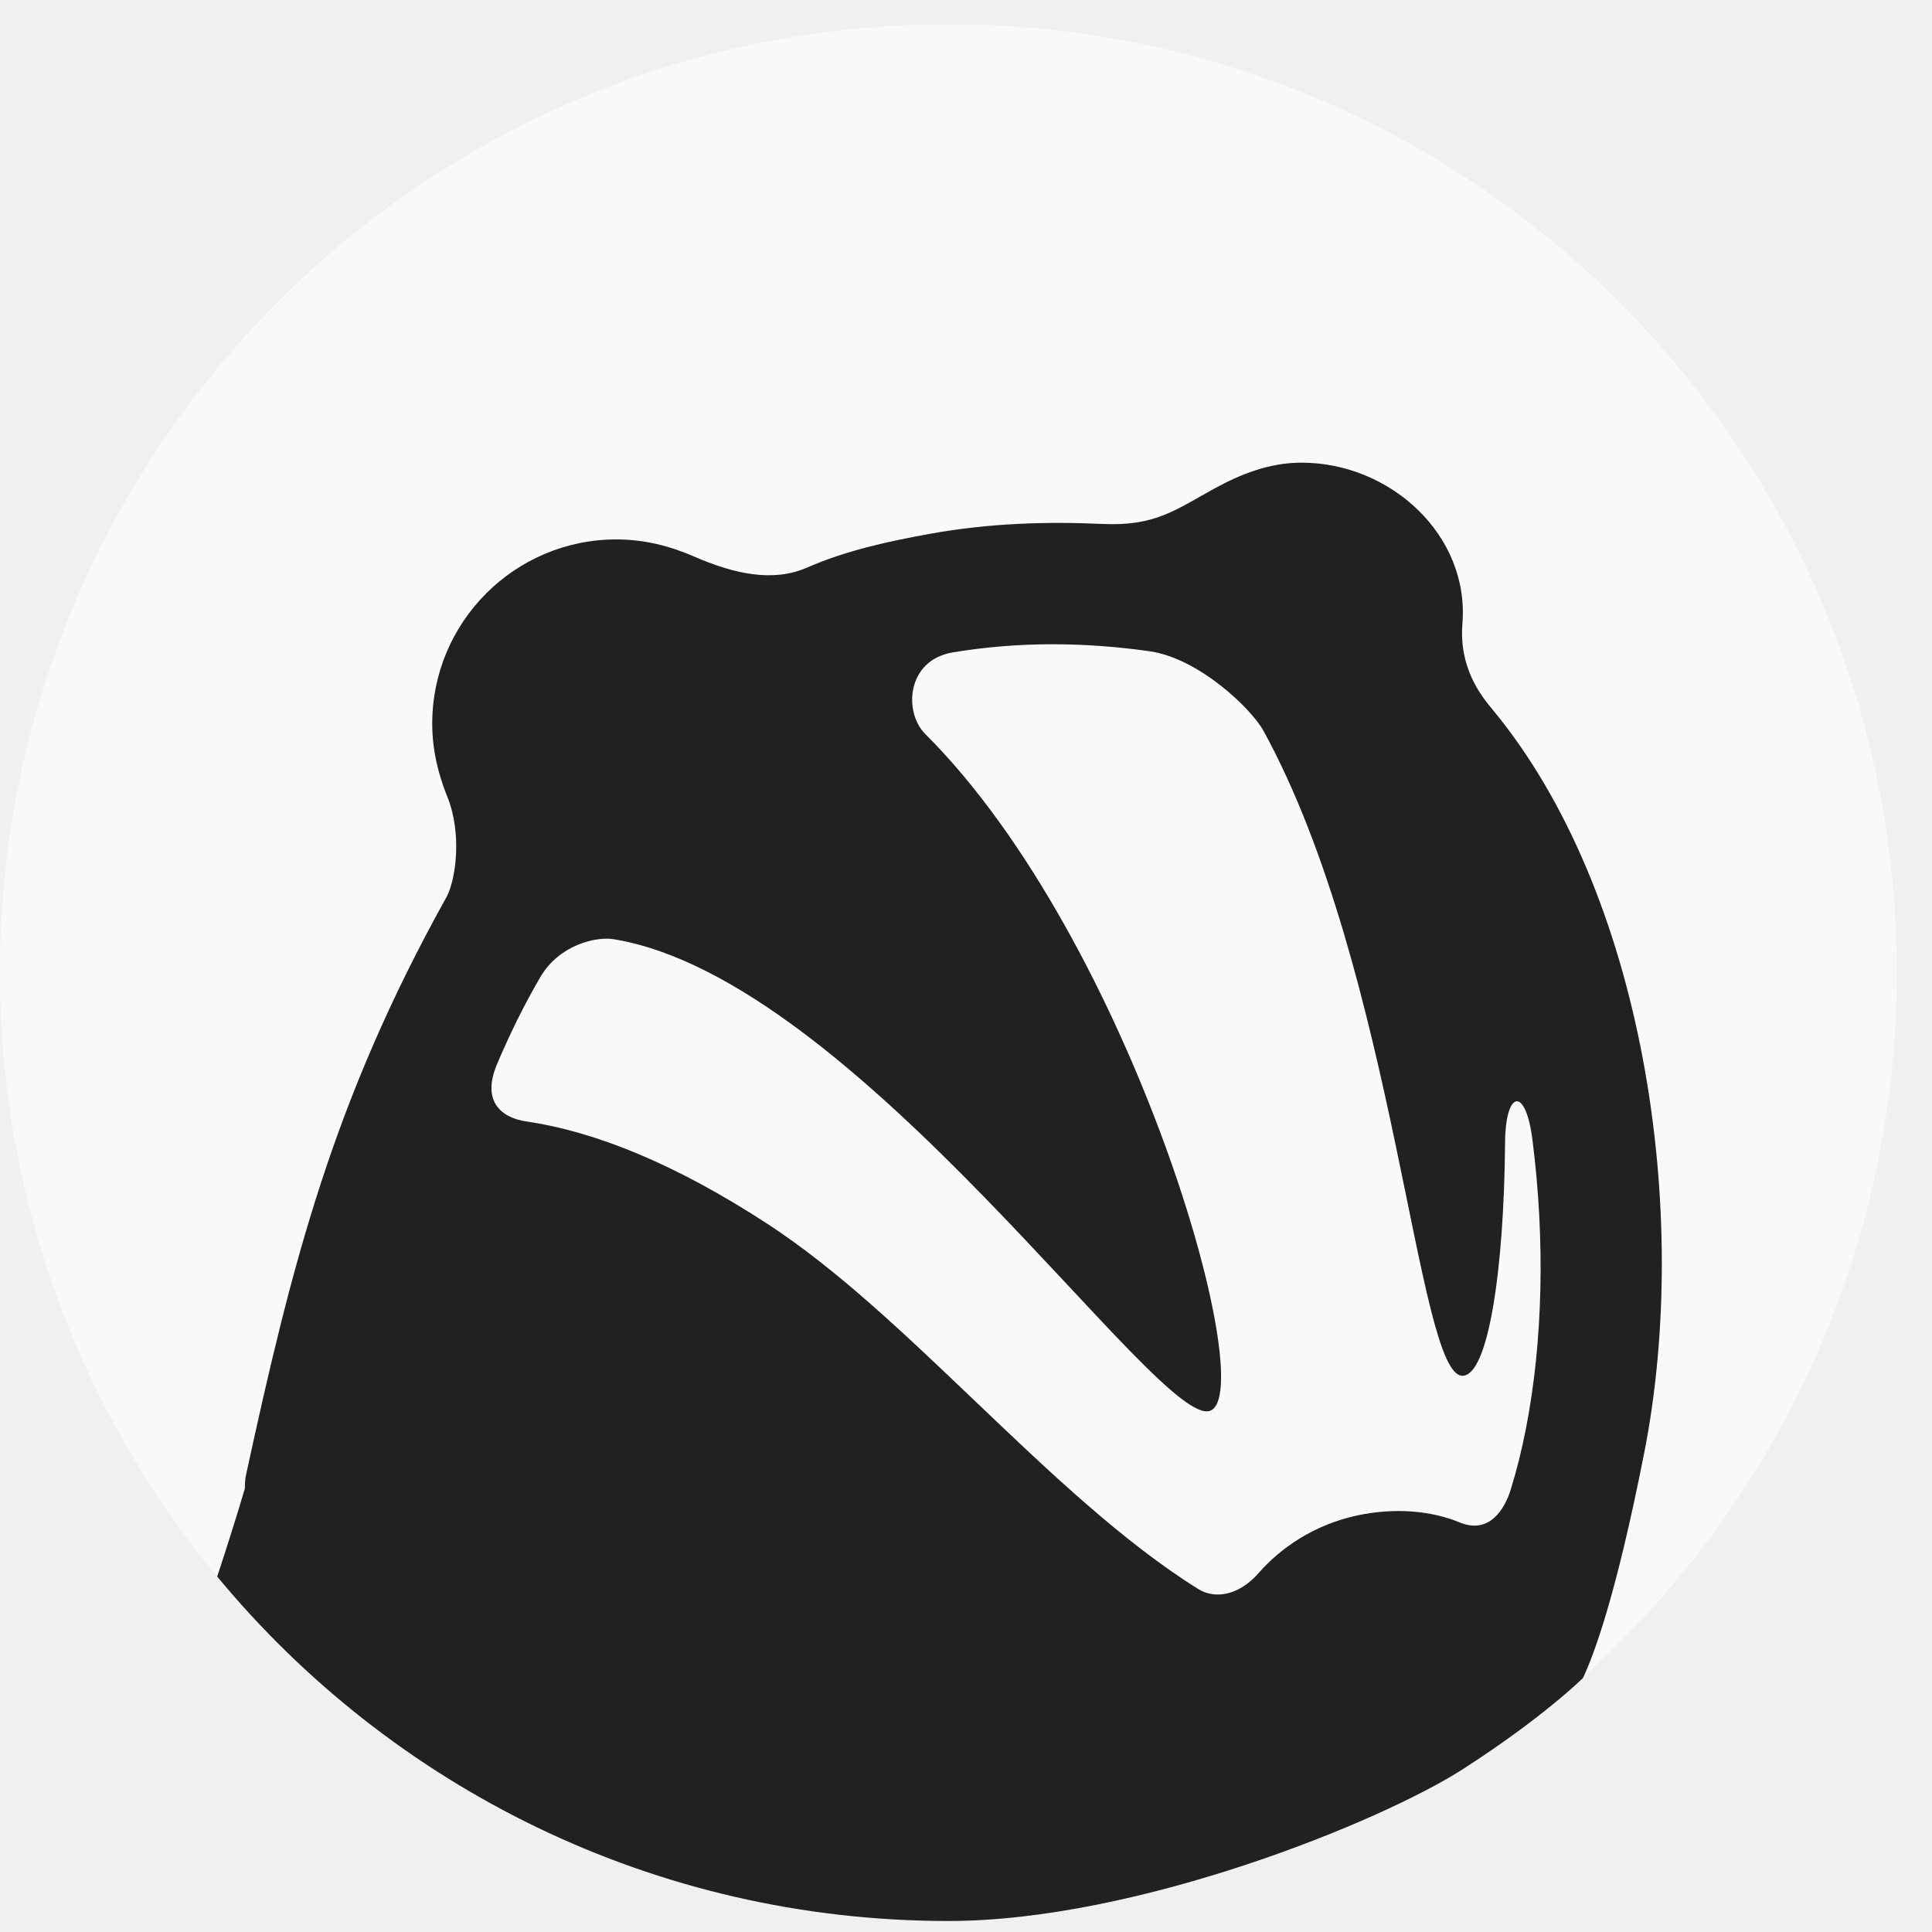
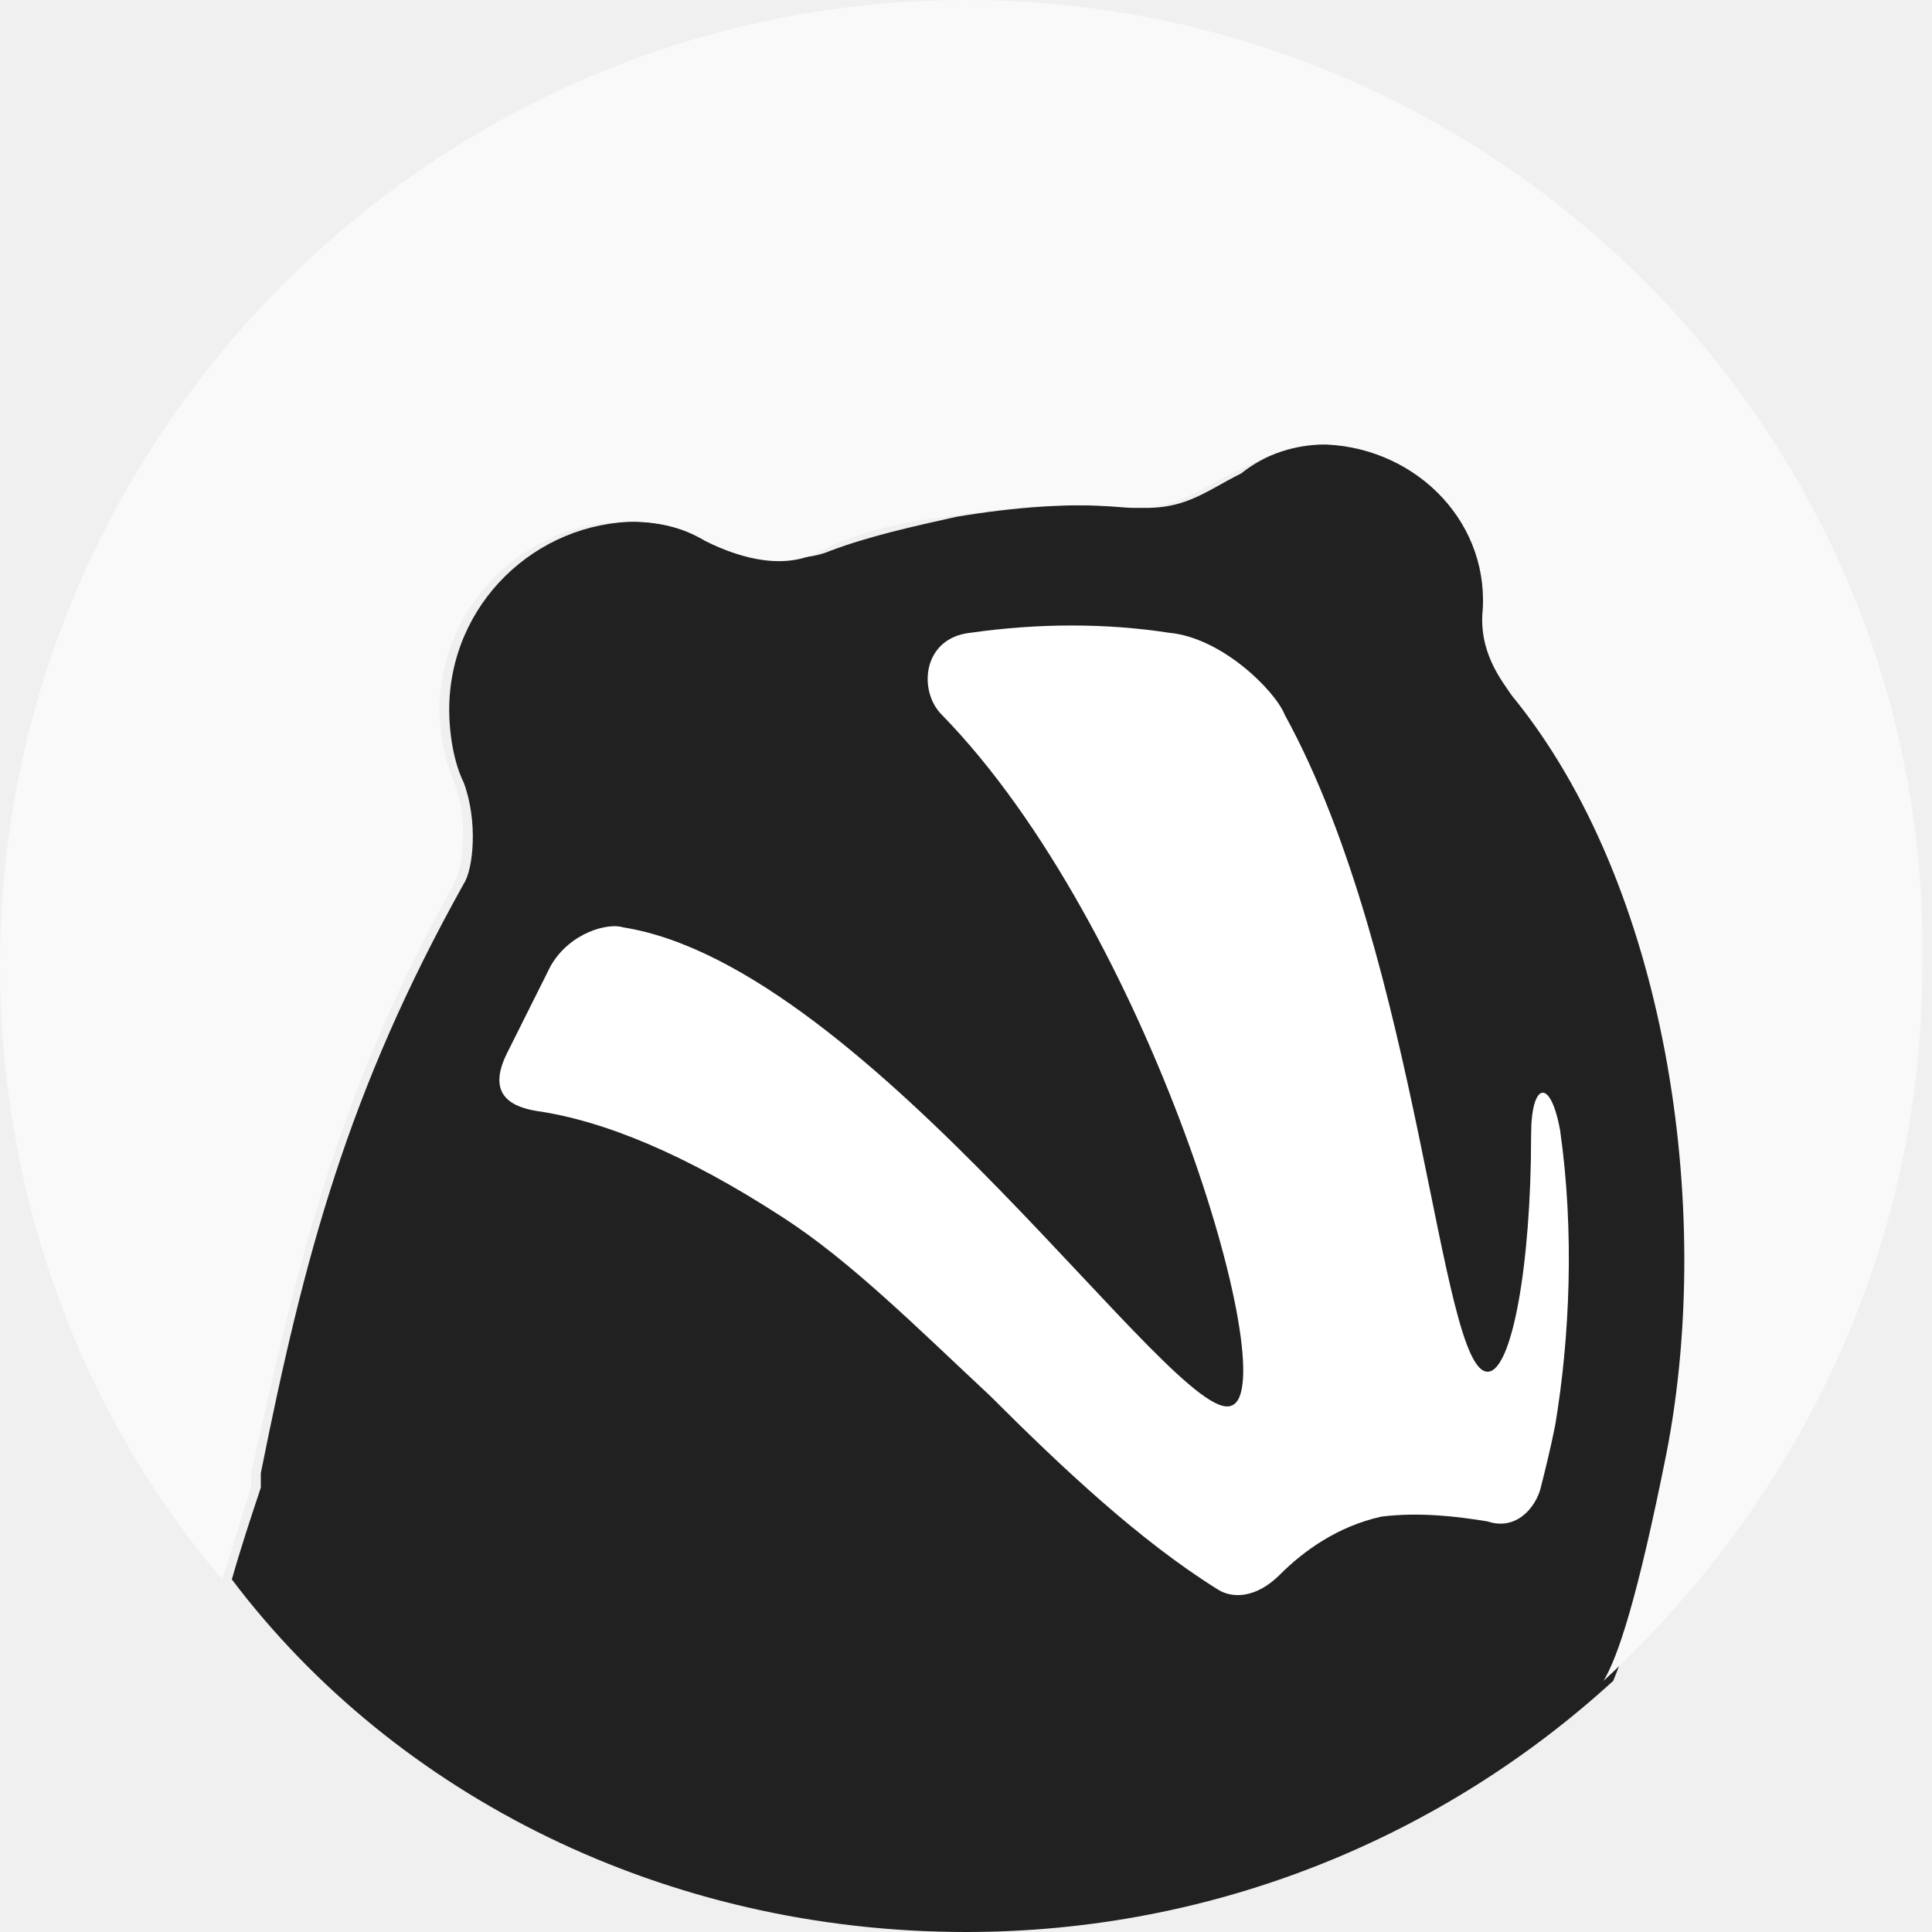
- <svg xmlns="http://www.w3.org/2000/svg" xmlns:xlink="http://www.w3.org/1999/xlink" width="40px" height="40px" viewBox="0 0 40 40" version="1.1">
-   <defs>
-     <polygon id="path-1" points="39.272 36.359 39.272 0.228 0 0.228 0 36.359 39.272 36.359" />
-   </defs>
-   <g id="Symbols" stroke="none" stroke-width="1" fill="none" fill-rule="evenodd">
-     <g id="Footer" transform="translate(-1353, -435)">
-       <g id="Badger-on-black" transform="translate(1353, 435)">
-         <g>
-           <path d="M6.318,30.791 C7.429,25.663 8.395,22.187 11.417,17.351 C14.666,12.151 23.393,10.166 28.675,14.247 C34.569,18.799 34.462,33.663 29.399,35.059 C24.151,36.507 19.512,29.202 15.227,26.399 C10.695,23.435 8.533,24.142 7.379,26.395" id="Fill-1" fill="#FFFFFF" />
-           <path d="M31.276,30.846 C31.397,30.458 31.502,30.038 31.59,29.591 C31.947,27.776 31.991,25.668 31.728,23.603 C31.585,22.475 31.169,22.575 31.161,23.657 C31.14,26.288 30.814,28.484 30.278,28.484 C29.333,28.484 28.893,20.122 26.158,15.129 C25.916,14.687 24.83,13.627 23.792,13.482 C22.495,13.3 21.126,13.272 19.724,13.508 C18.768,13.669 18.705,14.746 19.157,15.197 C23.429,19.458 26.097,28.811 25.056,29.208 C24.004,29.608 17.749,20.262 12.701,19.445 C12.342,19.387 11.58,19.559 11.19,20.224 C10.838,20.825 10.549,21.426 10.296,22.018 C9.971,22.778 10.346,23.138 10.906,23.22 C12.32,23.428 13.98,24.09 15.911,25.353 C17.329,26.281 18.706,27.594 20.164,28.985 C21.694,30.445 23.253,31.931 24.812,32.901 C25.124,33.096 25.622,33.068 26.067,32.559 C26.507,32.057 27.198,31.569 28.098,31.376 C28.894,31.205 29.649,31.283 30.22,31.519 C30.83,31.773 31.151,31.25 31.276,30.846" id="Fill-3" fill="#F9F9F9" />
-           <g id="Group-7" transform="translate(0, 0.27225)">
-             <mask id="mask-2" fill="white">
-               <use xlink:href="#path-1" />
-             </mask>
-             <g id="Clip-6" />
-             <path d="M19.636,0.228 C8.792,0.228 0,9.019 0,19.864 C0,24.615 1.688,28.973 4.497,32.369 C4.705,31.739 4.905,31.109 5.071,30.54 C5.069,30.446 5.075,30.351 5.096,30.255 C6.045,25.879 6.895,22.523 9.239,18.311 C9.441,17.949 9.57,16.98 9.263,16.225 C9.072,15.756 8.949,15.25 8.949,14.712 C8.949,12.604 10.657,10.896 12.764,10.896 C13.339,10.896 13.879,11.035 14.373,11.251 C15.185,11.605 15.997,11.792 16.711,11.479 C17.514,11.126 18.394,10.934 19.282,10.775 C20.482,10.56 21.673,10.523 22.831,10.576 C23.914,10.626 24.342,10.282 25.132,9.848 C25.678,9.548 26.275,9.306 26.945,9.306 C28.786,9.306 30.426,10.804 30.278,12.639 C30.206,13.542 30.65,14.115 30.888,14.402 C34.046,18.199 35.02,24.837 34.044,29.801 C33.443,32.856 32.15,34.934 30.372,35.754 L30.284,36.359 C35.691,32.861 39.272,26.783 39.272,19.864 C39.272,9.019 30.481,0.228 19.636,0.228" id="Fill-5" fill="#F9F9F9" mask="url(#mask-2)" />
-           </g>
-           <path d="M28.098,31.376 C27.198,31.569 26.507,32.057 26.067,32.559 C25.622,33.068 25.124,33.096 24.812,32.901 C23.252,31.931 21.694,30.445 20.164,28.985 C18.706,27.594 17.329,26.281 15.911,25.353 C13.98,24.091 12.32,23.428 10.906,23.22 C10.346,23.138 9.971,22.778 10.296,22.018 C10.549,21.426 10.838,20.825 11.19,20.225 C11.58,19.56 12.342,19.387 12.701,19.445 C17.749,20.262 24.004,29.608 25.056,29.208 C26.097,28.811 23.429,19.458 19.157,15.197 C18.705,14.746 18.768,13.669 19.723,13.508 C21.126,13.273 22.495,13.3 23.792,13.482 C24.83,13.627 25.916,14.687 26.158,15.129 C28.893,20.122 29.333,28.484 30.278,28.484 C30.814,28.484 31.14,26.288 31.161,23.657 C31.169,22.575 31.585,22.475 31.728,23.603 C31.991,25.668 31.947,27.776 31.59,29.591 C31.502,30.038 31.397,30.458 31.276,30.846 C31.151,31.25 30.83,31.773 30.22,31.52 C29.649,31.283 28.894,31.205 28.098,31.376 M30.888,14.674 C30.649,14.387 30.205,13.815 30.278,12.912 C30.425,11.077 28.786,9.579 26.945,9.579 C26.274,9.579 25.678,9.821 25.132,10.121 C24.341,10.555 23.914,10.898 22.831,10.848 C21.673,10.795 20.482,10.832 19.282,11.047 C18.394,11.206 17.514,11.399 16.71,11.751 C15.997,12.064 15.185,11.877 14.372,11.523 C13.878,11.307 13.339,11.168 12.764,11.168 C10.657,11.168 8.949,12.877 8.949,14.984 C8.949,15.522 9.072,16.029 9.262,16.497 C9.569,17.252 9.441,18.221 9.239,18.583 C6.895,22.796 6.045,26.151 5.096,30.527 C5.075,30.623 5.069,30.718 5.071,30.813 C4.904,31.381 4.704,32.011 4.497,32.641 C8.098,36.997 13.543,39.772 19.636,39.772 C23.562,39.772 28.616,37.703 30.283,36.631 C31.951,35.559 32.774,34.741 32.774,34.741 C32.98,34.301 33.442,33.128 34.043,30.073 C35.02,25.109 34.045,18.471 30.888,14.674 Z" id="Fill-8" fill="#212121" />
-         </g>
-       </g>
+ <svg xmlns="http://www.w3.org/2000/svg" width="40px" height="40px" viewBox="0 0 40 40" version="1.1">
+   <defs />
+   <g id="Page-1" stroke="none" stroke-width="1" fill="none" fill-rule="evenodd">
+     <g id="badger-footer">
+       <path d="M20,40 C25.2,40 29.9,38 33.4,34.8 C33.6,34.3 34.1,33.1 34.7,30.1 C35.7,25 34.7,18.3 31.5,14.4 C31.3,14.1 30.8,13.5 30.9,12.6 C31.1,10.7 29.4,9.2 27.5,9.2 C26.8,9.2 26.2,9.4 25.7,9.8 C24.9,10.2 24.5,10.6 23.4,10.5 C22.2,10.4 21,10.5 19.8,10.7 C18.9,10.9 18,11.1 17.2,11.4 C16.5,11.7 15.6,11.5 14.8,11.2 C14.3,11 13.7,10.8 13.2,10.8 C11.1,10.8 9.3,12.5 9.3,14.7 C9.3,15.2 9.4,15.8 9.6,16.2 C9.9,17 9.8,18 9.6,18.3 C7.2,22.6 6.3,26 5.4,30.5 L5.4,30.8 C5.2,31.4 5,32 4.8,32.7 C8.2,37.2 13.8,40 20,40 L20,40 Z" id="Shape" fill="#212121" />
+       <path d="M28.6,31.4 C27.7,31.6 27,32.1 26.5,32.6 C26,33.1 25.5,33.1 25.2,32.9 C23.6,31.9 22,30.4 20.5,28.9 C19,27.5 17.6,26.1 16.2,25.2 C14.2,23.9 12.5,23.2 11.1,23 C10.5,22.9 10.1,22.6 10.5,21.8 C10.8,21.2 11.1,20.6 11.4,20 C11.8,19.3 12.6,19.1 12.9,19.2 C18,20 24.4,29.6 25.5,29.1 C26.6,28.7 23.8,19.2 19.5,14.8 C19,14.3 19.1,13.2 20.1,13.1 C21.5,12.9 22.9,12.9 24.2,13.1 C25.3,13.2 26.4,14.3 26.6,14.8 C29.4,19.9 29.8,28.4 30.8,28.4 C31.3,28.4 31.7,26.2 31.7,23.5 C31.7,22.4 32.1,22.3 32.3,23.4 C32.6,25.5 32.5,27.7 32.2,29.5 C32.1,30 32,30.4 31.9,30.8 C31.8,31.2 31.4,31.7 30.8,31.5 C30.2,31.4 29.4,31.3 28.6,31.4" id="Shape" fill="#FFFFFF" />
+       <path d="M20,0 C9,0 0,9 0,20 C0,24.8 1.7,29.3 4.6,32.7 C4.8,32.1 5,31.4 5.2,30.8 L5.2,30.5 C6.2,26 7,22.6 9.4,18.3 C9.6,17.9 9.7,16.9 9.4,16.2 C9.2,15.7 9.1,15.2 9.1,14.7 C9.1,12.6 10.8,10.8 13,10.8 C13.6,10.8 14.1,10.9 14.6,11.2 C15.4,11.6 16.3,11.8 17,11.4 C17.8,11 18.7,10.8 19.6,10.7 C20.8,10.5 22,10.4 23.2,10.5 C24.3,10.6 24.7,10.2 25.5,9.8 C26.1,9.5 26.7,9.2 27.3,9.2 C29.2,9.2 30.8,10.7 30.7,12.6 C30.6,13.5 31.1,14.1 31.3,14.4 C34.5,18.3 35.5,25 34.5,30.1 C33.9,33.1 33.5,34.3 33.2,34.8 C37.2,31.1 39.8,25.9 39.8,20 C40,9 31,0 20,0 L20,0 Z" id="Shape" fill="#F9F9F9" />
    </g>
  </g>
</svg>
